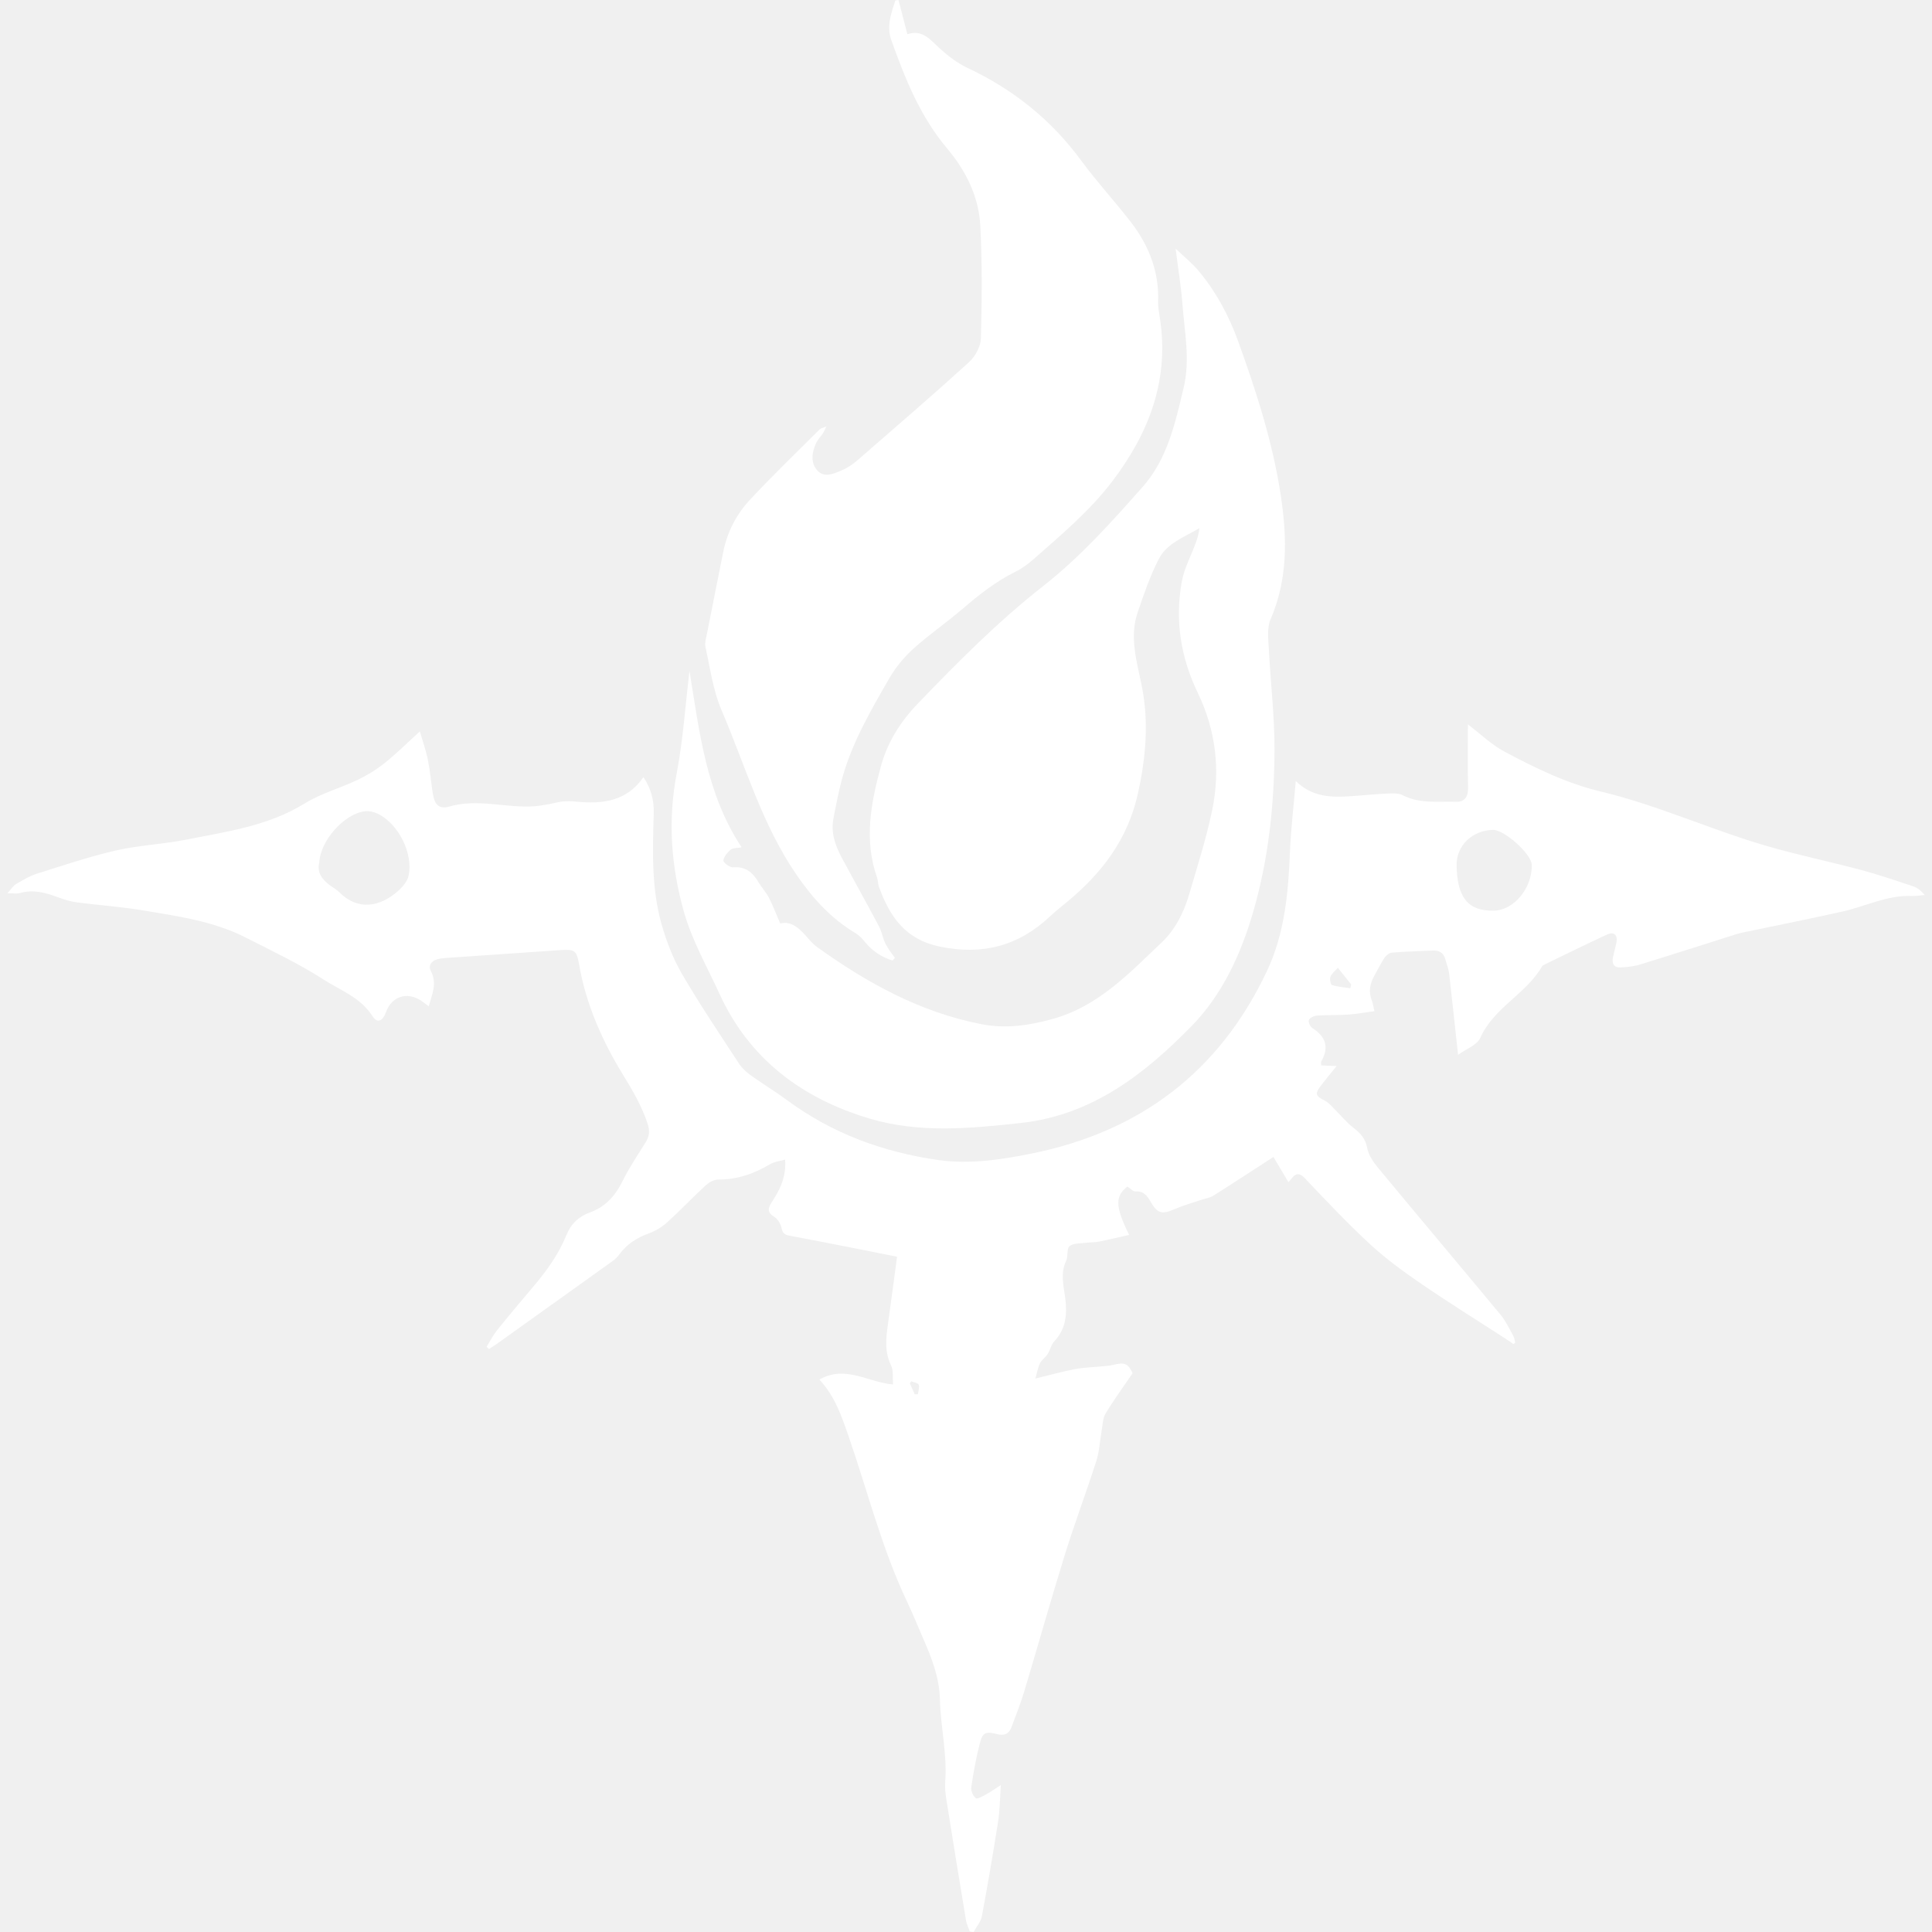
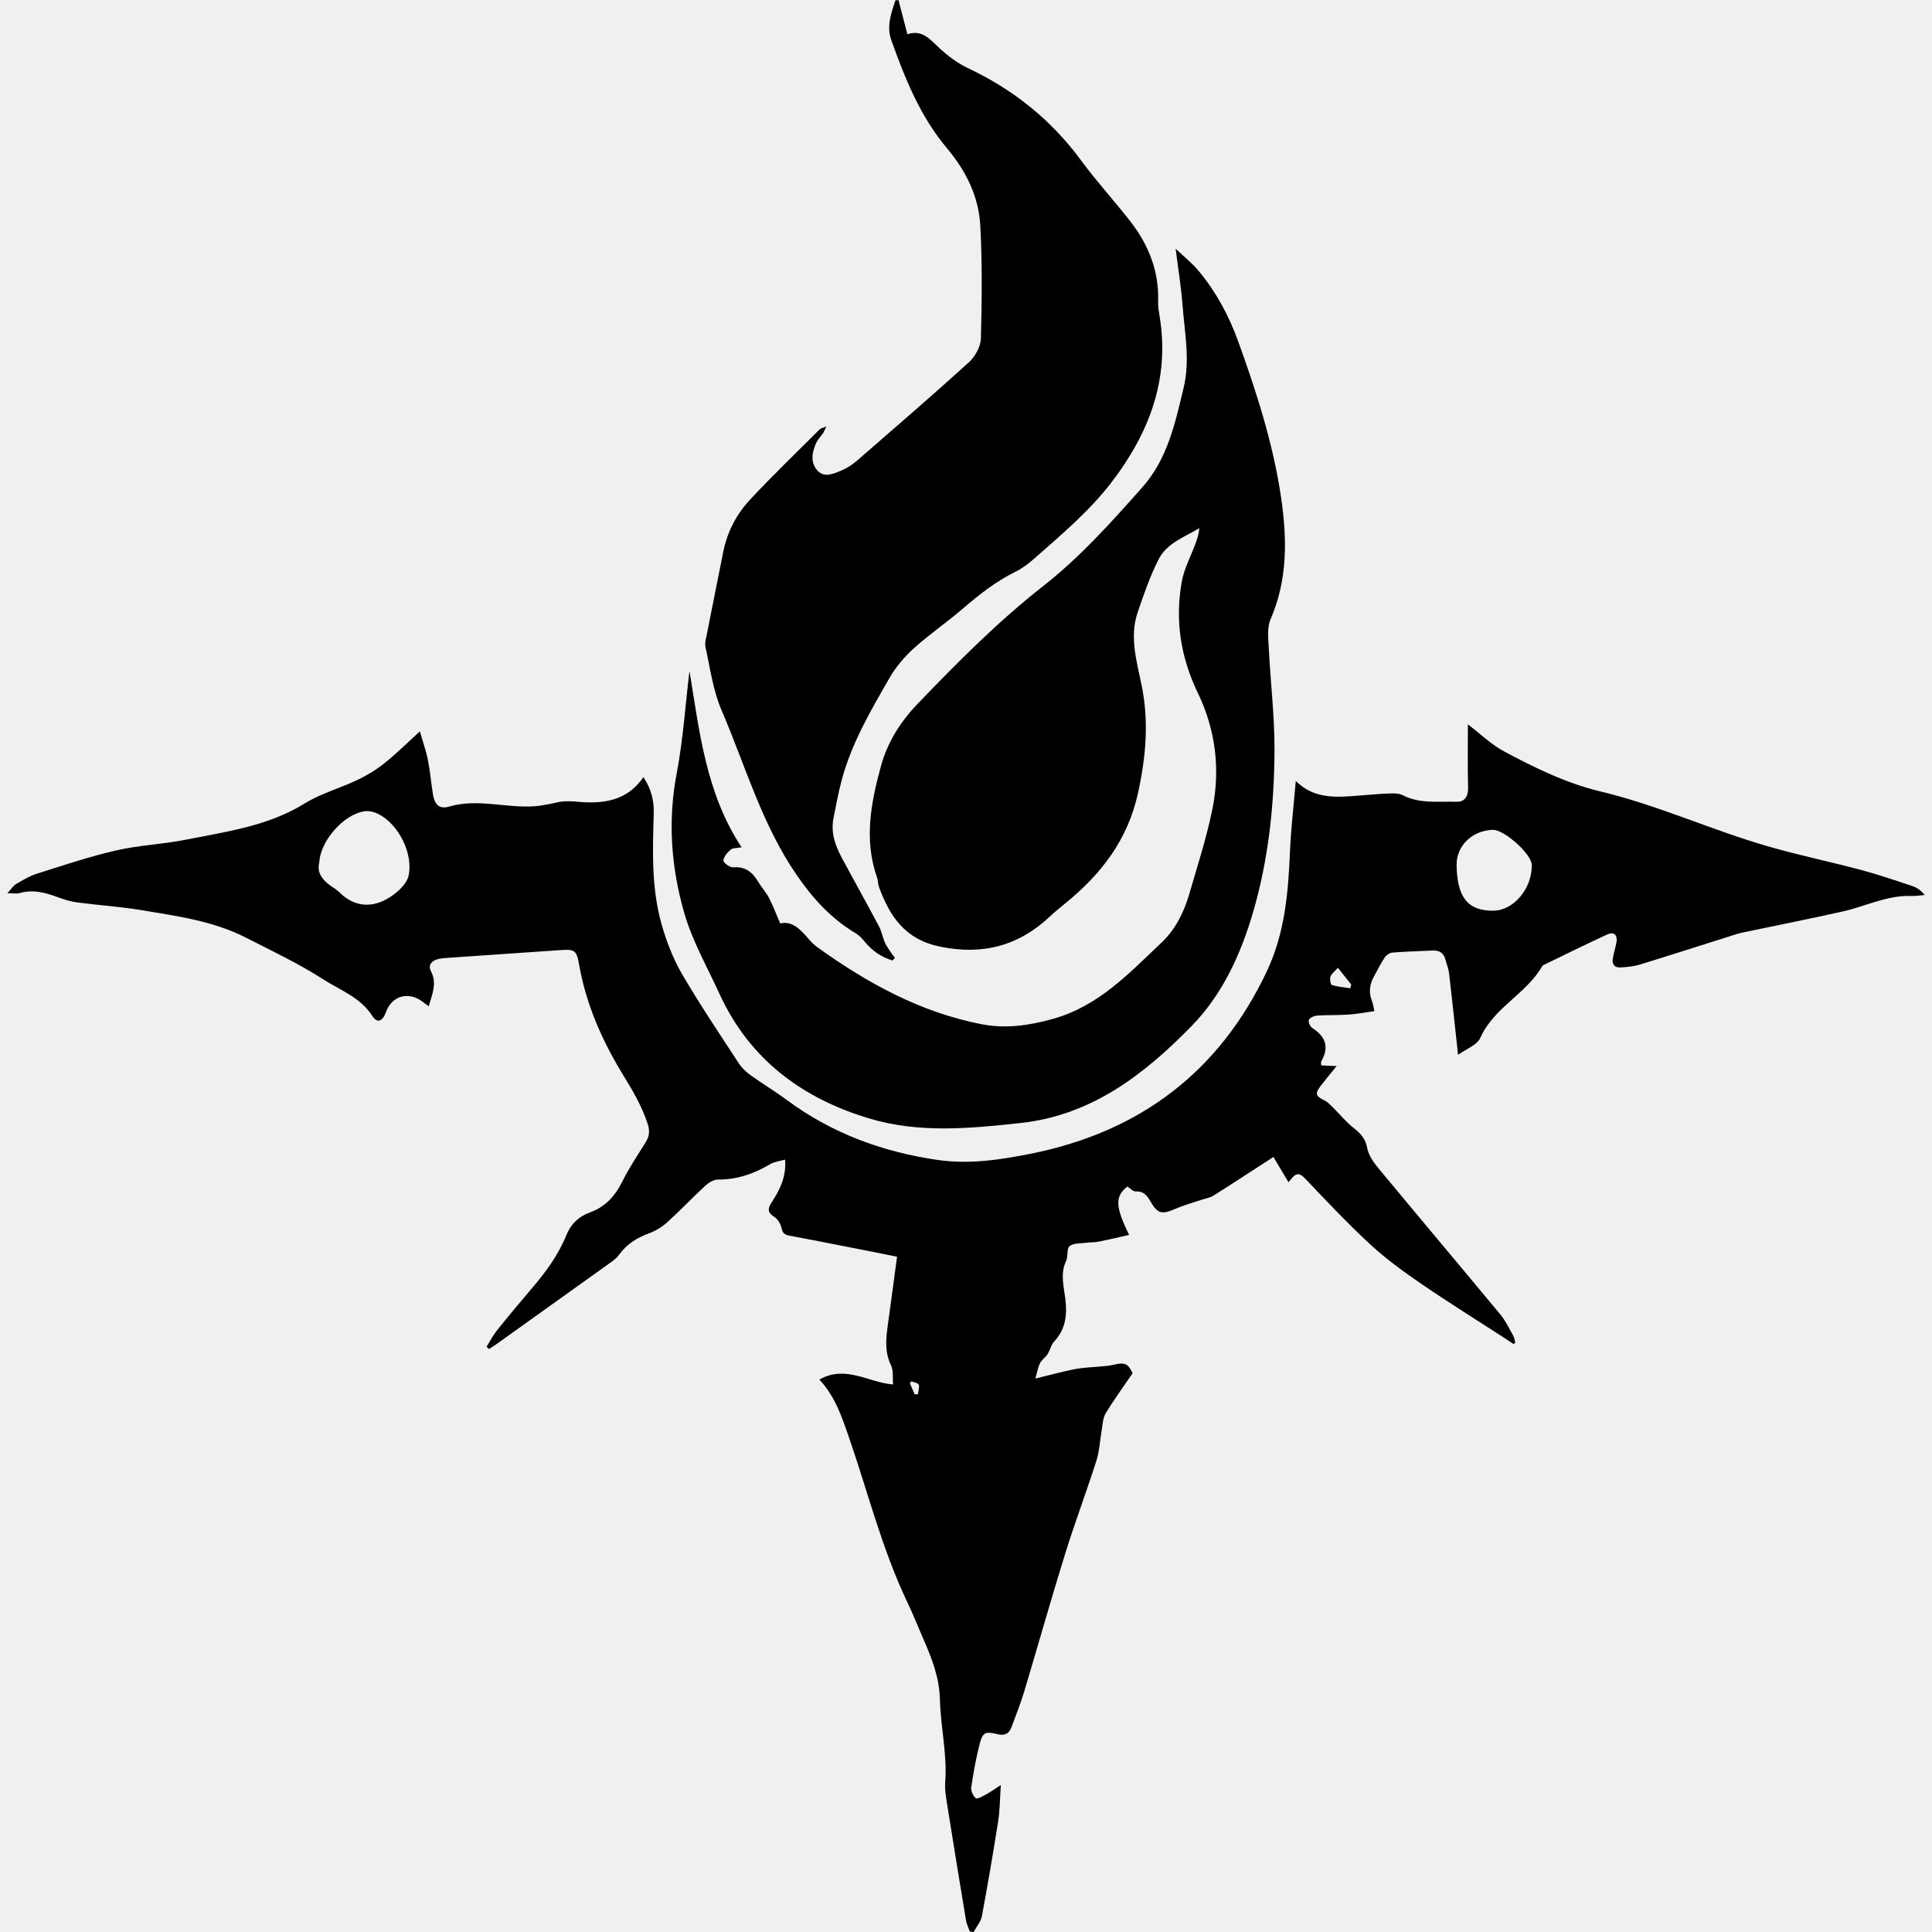
<svg xmlns="http://www.w3.org/2000/svg" version="1.1" width="32" height="32" viewBox="0 0 32 32">
-   <path fill="#fff" d="M7.099 16.666c-0.058-0.043-0.094-0.072-0.132-0.097-0.229-0.147-0.48-0.063-0.572 0.19-0.059 0.162-0.146 0.196-0.229 0.067-0.196-0.307-0.531-0.424-0.812-0.605-0.406-0.262-0.848-0.469-1.279-0.69-0.545-0.278-1.145-0.358-1.737-0.457-0.353-0.058-0.711-0.081-1.065-0.128-0.109-0.014-0.216-0.049-0.32-0.087-0.202-0.075-0.404-0.13-0.621-0.068-0.049 0.015-0.106 0.004-0.21 0.004 0.067-0.072 0.097-0.124 0.142-0.151 0.109-0.063 0.219-0.132 0.338-0.17 0.438-0.138 0.873-0.285 1.32-0.388 0.377-0.087 0.771-0.101 1.151-0.177 0.676-0.134 1.364-0.225 1.973-0.601 0.271-0.167 0.591-0.254 0.881-0.393 0.157-0.075 0.309-0.168 0.444-0.277 0.194-0.154 0.369-0.329 0.583-0.524 0.051 0.175 0.104 0.324 0.134 0.477 0.037 0.183 0.052 0.371 0.081 0.555 0.029 0.182 0.104 0.262 0.272 0.213 0.477-0.139 0.949 0.032 1.424-0.006 0.084-0.006 0.166-0.024 0.249-0.038 0.070-0.013 0.138-0.034 0.207-0.040 0.075-0.006 0.152-0.005 0.228 0.003 0.433 0.042 0.833-0.006 1.108-0.406 0.13 0.194 0.177 0.387 0.171 0.602-0.018 0.612-0.040 1.229 0.127 1.825 0.081 0.288 0.192 0.577 0.342 0.835 0.295 0.506 0.624 0.993 0.944 1.484 0.048 0.073 0.118 0.138 0.19 0.19 0.197 0.142 0.406 0.267 0.601 0.411 0.749 0.555 1.594 0.864 2.51 0.995 0.519 0.073 1.033-0.005 1.537-0.106 1.799-0.361 3.117-1.353 3.905-3.023 0.297-0.629 0.354-1.3 0.382-1.98 0.016-0.382 0.062-0.763 0.096-1.169 0.318 0.314 0.7 0.268 1.079 0.239 0.162-0.013 0.323-0.028 0.485-0.033 0.070-0.003 0.149-0.001 0.207 0.029 0.285 0.147 0.592 0.099 0.891 0.109 0.14 0.005 0.195-0.096 0.192-0.233-0.009-0.351-0.003-0.701-0.003-1.049 0.21 0.159 0.388 0.335 0.6 0.448 0.507 0.271 1.027 0.526 1.592 0.662 0.947 0.226 1.832 0.635 2.764 0.906 0.514 0.149 1.039 0.257 1.555 0.395 0.292 0.078 0.578 0.176 0.865 0.272 0.072 0.024 0.134 0.076 0.191 0.143-0.073 0.006-0.147 0.019-0.22 0.016-0.406-0.015-0.766 0.175-1.148 0.259-0.528 0.118-1.058 0.223-1.587 0.334-0.049 0.010-0.1 0.020-0.147 0.034-0.538 0.17-1.076 0.343-1.615 0.509-0.104 0.032-0.216 0.042-0.325 0.048-0.105 0.005-0.142-0.063-0.123-0.161 0.016-0.085 0.042-0.167 0.058-0.251 0.023-0.124-0.039-0.186-0.153-0.134-0.353 0.162-0.701 0.335-1.052 0.505-0.009 0.004-0.019 0.010-0.024 0.019-0.263 0.461-0.8 0.683-1.025 1.187-0.054 0.123-0.239 0.187-0.369 0.282-0.051-0.461-0.096-0.903-0.148-1.346-0.009-0.080-0.042-0.156-0.062-0.234-0.029-0.111-0.105-0.153-0.215-0.147-0.223 0.011-0.445 0.016-0.667 0.034-0.044 0.004-0.099 0.044-0.125 0.084-0.062 0.091-0.109 0.194-0.165 0.29-0.077 0.134-0.106 0.271-0.046 0.42 0.019 0.046 0.024 0.097 0.042 0.176-0.149 0.020-0.29 0.047-0.433 0.057-0.171 0.011-0.344 0.005-0.515 0.016-0.049 0.004-0.119 0.034-0.137 0.072-0.014 0.030 0.021 0.113 0.058 0.135 0.223 0.142 0.281 0.319 0.147 0.552-0.009 0.015-0.001 0.039-0.001 0.066 0.077 0.004 0.152 0.008 0.256 0.011-0.094 0.115-0.175 0.214-0.254 0.315-0.111 0.142-0.099 0.182 0.059 0.258 0.047 0.023 0.085 0.065 0.123 0.102 0.116 0.115 0.221 0.245 0.349 0.347 0.116 0.091 0.2 0.177 0.229 0.335 0.021 0.12 0.105 0.238 0.187 0.337 0.671 0.81 1.35 1.615 2.021 2.424 0.086 0.104 0.144 0.23 0.211 0.349 0.019 0.034 0.023 0.077 0.034 0.116-0.010 0.008-0.021 0.014-0.032 0.021-0.048-0.033-0.095-0.067-0.143-0.097-0.458-0.297-0.922-0.585-1.372-0.893-0.295-0.202-0.588-0.414-0.85-0.655-0.378-0.349-0.733-0.726-1.088-1.1-0.14-0.148-0.194-0.018-0.272 0.065-0.084-0.139-0.165-0.276-0.249-0.418-0.343 0.221-0.667 0.435-0.996 0.642-0.061 0.038-0.138 0.047-0.207 0.071-0.143 0.048-0.288 0.089-0.426 0.148-0.219 0.095-0.29 0.080-0.407-0.123-0.056-0.096-0.113-0.175-0.245-0.167-0.044 0.003-0.091-0.052-0.138-0.081-0.206 0.161-0.204 0.328 0.029 0.801-0.172 0.039-0.335 0.078-0.501 0.111-0.070 0.014-0.142 0.010-0.211 0.019-0.095 0.013-0.211 0.004-0.275 0.056-0.051 0.042-0.020 0.17-0.057 0.245-0.1 0.21-0.038 0.419-0.013 0.626 0.032 0.263 0.009 0.502-0.183 0.706-0.053 0.056-0.068 0.145-0.111 0.213-0.034 0.053-0.096 0.091-0.124 0.147-0.034 0.066-0.046 0.143-0.078 0.256 0.247-0.059 0.448-0.116 0.654-0.156 0.151-0.028 0.307-0.032 0.461-0.047 0.054-0.005 0.11-0.009 0.163-0.021 0.204-0.051 0.254-0.027 0.333 0.135-0.159 0.234-0.313 0.444-0.447 0.666-0.047 0.077-0.048 0.183-0.065 0.277-0.030 0.168-0.037 0.343-0.087 0.504-0.166 0.52-0.359 1.030-0.521 1.551-0.235 0.757-0.449 1.52-0.677 2.279-0.059 0.197-0.138 0.39-0.209 0.585-0.042 0.116-0.123 0.147-0.24 0.116-0.191-0.048-0.239-0.029-0.287 0.161-0.061 0.237-0.105 0.48-0.14 0.721-0.009 0.057 0.030 0.142 0.076 0.18 0.023 0.019 0.113-0.032 0.166-0.061 0.073-0.039 0.142-0.089 0.248-0.157-0.016 0.233-0.016 0.423-0.046 0.609-0.082 0.523-0.171 1.043-0.268 1.563-0.018 0.094-0.091 0.176-0.138 0.263-0.021-0.004-0.042-0.008-0.063-0.011-0.021-0.062-0.053-0.124-0.063-0.189-0.11-0.658-0.216-1.316-0.321-1.975-0.016-0.1-0.030-0.202-0.023-0.302 0.037-0.463-0.076-0.917-0.087-1.374-0.009-0.366-0.132-0.677-0.271-0.996-0.091-0.209-0.175-0.42-0.273-0.625-0.416-0.876-0.649-1.814-0.964-2.726-0.116-0.335-0.226-0.671-0.488-0.953 0.433-0.247 0.807 0.048 1.22 0.081-0.010-0.11 0.009-0.228-0.033-0.315-0.108-0.22-0.086-0.442-0.054-0.668 0.052-0.371 0.1-0.741 0.153-1.133-0.271-0.054-0.537-0.108-0.801-0.159-0.328-0.065-0.655-0.128-0.983-0.19-0.068-0.013-0.11-0.034-0.127-0.118-0.014-0.072-0.065-0.158-0.125-0.195-0.118-0.072-0.102-0.143-0.042-0.237 0.135-0.205 0.245-0.419 0.224-0.709-0.087 0.025-0.178 0.033-0.249 0.076-0.267 0.158-0.545 0.256-0.862 0.254-0.070 0-0.153 0.049-0.209 0.1-0.215 0.199-0.418 0.414-0.635 0.61-0.087 0.078-0.195 0.143-0.305 0.183-0.196 0.072-0.362 0.177-0.486 0.347-0.032 0.044-0.073 0.084-0.118 0.115-0.642 0.459-1.283 0.917-1.925 1.377-0.038 0.027-0.077 0.049-0.116 0.075-0.014-0.013-0.027-0.025-0.040-0.038 0.059-0.094 0.11-0.194 0.18-0.28 0.19-0.237 0.385-0.469 0.582-0.701 0.228-0.267 0.431-0.548 0.564-0.876 0.072-0.178 0.202-0.3 0.383-0.366 0.258-0.092 0.423-0.276 0.543-0.52 0.109-0.221 0.249-0.428 0.38-0.638 0.062-0.1 0.077-0.186 0.037-0.309-0.096-0.292-0.245-0.548-0.405-0.807-0.347-0.567-0.616-1.17-0.731-1.833-0.042-0.237-0.072-0.256-0.314-0.239-0.626 0.043-1.251 0.085-1.878 0.129-0.056 0.004-0.113 0.009-0.165 0.025-0.097 0.032-0.147 0.105-0.095 0.2 0.101 0.2 0.018 0.375-0.038 0.574zM5.287 14.292c-0.040 0.166 0.054 0.282 0.19 0.38 0.049 0.035 0.104 0.066 0.146 0.109 0.309 0.307 0.668 0.239 0.962-0.016 0.080-0.070 0.163-0.166 0.183-0.263 0.078-0.368-0.168-0.854-0.506-1.022-0.065-0.032-0.147-0.052-0.216-0.043-0.344 0.039-0.747 0.492-0.758 0.857zM24.126 14.329c0.008 0.537 0.187 0.759 0.61 0.755 0.335-0.003 0.642-0.368 0.635-0.759-0.003-0.177-0.453-0.583-0.643-0.58-0.343 0.008-0.606 0.263-0.602 0.583zM22.365 16.369c0.005-0.021 0.010-0.042 0.015-0.063-0.071-0.089-0.142-0.177-0.22-0.276-0.051 0.057-0.104 0.095-0.124 0.147-0.015 0.039 0.003 0.132 0.025 0.138 0.097 0.030 0.202 0.038 0.304 0.054zM15.151 23.094c0.018 0 0.034 0 0.052 0 0.006-0.054 0.030-0.114 0.014-0.159-0.010-0.029-0.080-0.038-0.123-0.056-0.008 0.011-0.016 0.021-0.024 0.033 0.027 0.061 0.053 0.121 0.081 0.182z" />
-   <path fill="#fff" d="M11.42 11.114c0.165 0.998 0.27 2.021 0.863 2.92-0.081 0.015-0.147 0.009-0.181 0.039-0.054 0.047-0.115 0.116-0.12 0.18-0.003 0.035 0.106 0.116 0.159 0.113 0.204-0.018 0.323 0.080 0.418 0.24 0.053 0.091 0.129 0.171 0.177 0.264 0.067 0.13 0.119 0.268 0.187 0.426 0.192-0.051 0.335 0.097 0.473 0.259 0.042 0.049 0.090 0.097 0.143 0.135 0.824 0.591 1.699 1.074 2.708 1.272 0.404 0.080 0.785 0.027 1.189-0.085 0.764-0.213 1.265-0.758 1.802-1.264 0.227-0.214 0.368-0.495 0.457-0.795 0.135-0.466 0.286-0.929 0.383-1.402 0.138-0.667 0.058-1.325-0.238-1.938-0.285-0.591-0.381-1.205-0.266-1.844 0.039-0.219 0.153-0.425 0.23-0.638 0.028-0.077 0.053-0.157 0.061-0.248-0.247 0.148-0.537 0.248-0.672 0.511-0.144 0.28-0.247 0.582-0.349 0.882-0.142 0.414-0.013 0.819 0.068 1.225 0.119 0.595 0.067 1.176-0.063 1.77-0.17 0.771-0.602 1.332-1.187 1.812-0.090 0.073-0.181 0.147-0.266 0.226-0.521 0.492-1.116 0.652-1.828 0.505-0.574-0.118-0.829-0.497-1.008-0.984-0.019-0.052-0.016-0.111-0.034-0.163-0.219-0.623-0.101-1.234 0.065-1.842 0.109-0.4 0.326-0.74 0.61-1.035 0.659-0.686 1.33-1.362 2.080-1.95 0.612-0.48 1.129-1.058 1.642-1.637 0.415-0.468 0.542-1.060 0.682-1.647 0.111-0.464 0.015-0.916-0.019-1.372-0.023-0.3-0.072-0.597-0.114-0.93 0.138 0.132 0.28 0.243 0.391 0.38 0.283 0.342 0.491 0.731 0.642 1.146 0.304 0.841 0.58 1.694 0.712 2.583 0.102 0.686 0.114 1.368-0.172 2.028-0.062 0.142-0.038 0.328-0.029 0.492 0.028 0.561 0.096 1.121 0.094 1.682-0.005 0.902-0.099 1.797-0.352 2.669-0.204 0.705-0.514 1.377-1.020 1.894-0.778 0.795-1.647 1.477-2.829 1.607-0.84 0.092-1.682 0.172-2.499-0.071-1.117-0.331-1.998-0.982-2.496-2.074-0.201-0.44-0.447-0.869-0.58-1.331-0.218-0.757-0.277-1.534-0.124-2.324 0.105-0.557 0.142-1.125 0.21-1.687z" />
-   <path fill="#fff" d="M14.784 15.909c-0.181-0.054-0.333-0.156-0.457-0.306-0.043-0.052-0.090-0.106-0.146-0.14-0.409-0.243-0.715-0.576-0.984-0.968-0.58-0.841-0.852-1.816-1.248-2.737-0.139-0.325-0.187-0.691-0.264-1.041-0.016-0.073 0.013-0.159 0.028-0.238 0.087-0.447 0.178-0.892 0.266-1.337 0.066-0.332 0.219-0.625 0.445-0.867 0.372-0.399 0.767-0.778 1.153-1.164 0.018-0.018 0.048-0.021 0.11-0.048-0.030 0.062-0.040 0.090-0.057 0.115-0.037 0.054-0.086 0.103-0.113 0.161-0.071 0.156-0.096 0.328 0.025 0.458 0.113 0.121 0.268 0.049 0.396-0.005 0.096-0.040 0.187-0.101 0.267-0.171 0.619-0.538 1.24-1.073 1.846-1.623 0.102-0.094 0.192-0.258 0.196-0.394 0.016-0.621 0.023-1.244-0.010-1.864-0.025-0.481-0.237-0.91-0.547-1.278-0.447-0.53-0.698-1.155-0.926-1.794-0.084-0.234-0.003-0.448 0.066-0.662 0.018-0.001 0.035-0.004 0.052-0.005 0.047 0.181 0.094 0.362 0.147 0.566 0.252-0.085 0.382 0.095 0.54 0.239 0.137 0.124 0.29 0.24 0.456 0.319 0.758 0.356 1.387 0.859 1.884 1.536 0.257 0.35 0.554 0.671 0.82 1.015 0.299 0.387 0.471 0.822 0.453 1.321-0.003 0.085 0.014 0.171 0.027 0.256 0.165 1.033-0.176 1.918-0.79 2.724-0.371 0.487-0.838 0.877-1.292 1.278-0.094 0.082-0.197 0.161-0.31 0.216-0.326 0.161-0.605 0.382-0.878 0.617-0.261 0.224-0.547 0.419-0.802 0.649-0.154 0.139-0.297 0.307-0.401 0.487-0.313 0.543-0.631 1.084-0.795 1.698-0.056 0.21-0.096 0.424-0.137 0.636-0.044 0.23 0.028 0.442 0.134 0.64 0.205 0.383 0.418 0.763 0.621 1.146 0.042 0.078 0.058 0.17 0.091 0.252 0.020 0.049 0.051 0.096 0.080 0.142 0.028 0.043 0.061 0.084 0.092 0.125-0.011 0.016-0.025 0.032-0.039 0.046z" />
+   <path d="M7.099 16.666c-0.058-0.043-0.094-0.072-0.132-0.097-0.229-0.147-0.48-0.063-0.572 0.19-0.059 0.162-0.146 0.196-0.229 0.067-0.196-0.307-0.531-0.424-0.812-0.605-0.406-0.262-0.848-0.469-1.279-0.69-0.545-0.278-1.145-0.358-1.737-0.457-0.353-0.058-0.711-0.081-1.065-0.128-0.109-0.014-0.216-0.049-0.32-0.087-0.202-0.075-0.404-0.13-0.621-0.068-0.049 0.015-0.106 0.004-0.21 0.004 0.067-0.072 0.097-0.124 0.142-0.151 0.109-0.063 0.219-0.132 0.338-0.17 0.438-0.138 0.873-0.285 1.32-0.388 0.377-0.087 0.771-0.101 1.151-0.177 0.676-0.134 1.364-0.225 1.973-0.601 0.271-0.167 0.591-0.254 0.881-0.393 0.157-0.075 0.309-0.168 0.444-0.277 0.194-0.154 0.369-0.329 0.583-0.524 0.051 0.175 0.104 0.324 0.134 0.477 0.037 0.183 0.052 0.371 0.081 0.555 0.029 0.182 0.104 0.262 0.272 0.213 0.477-0.139 0.949 0.032 1.424-0.006 0.084-0.006 0.166-0.024 0.249-0.038 0.070-0.013 0.138-0.034 0.207-0.040 0.075-0.006 0.152-0.005 0.228 0.003 0.433 0.042 0.833-0.006 1.108-0.406 0.13 0.194 0.177 0.387 0.171 0.602-0.018 0.612-0.040 1.229 0.127 1.825 0.081 0.288 0.192 0.577 0.342 0.835 0.295 0.506 0.624 0.993 0.944 1.484 0.048 0.073 0.118 0.138 0.19 0.19 0.197 0.142 0.406 0.267 0.601 0.411 0.749 0.555 1.594 0.864 2.51 0.995 0.519 0.073 1.033-0.005 1.537-0.106 1.799-0.361 3.117-1.353 3.905-3.023 0.297-0.629 0.354-1.3 0.382-1.98 0.016-0.382 0.062-0.763 0.096-1.169 0.318 0.314 0.7 0.268 1.079 0.239 0.162-0.013 0.323-0.028 0.485-0.033 0.070-0.003 0.149-0.001 0.207 0.029 0.285 0.147 0.592 0.099 0.891 0.109 0.14 0.005 0.195-0.096 0.192-0.233-0.009-0.351-0.003-0.701-0.003-1.049 0.21 0.159 0.388 0.335 0.6 0.448 0.507 0.271 1.027 0.526 1.592 0.662 0.947 0.226 1.832 0.635 2.764 0.906 0.514 0.149 1.039 0.257 1.555 0.395 0.292 0.078 0.578 0.176 0.865 0.272 0.072 0.024 0.134 0.076 0.191 0.143-0.073 0.006-0.147 0.019-0.22 0.016-0.406-0.015-0.766 0.175-1.148 0.259-0.528 0.118-1.058 0.223-1.587 0.334-0.049 0.010-0.1 0.020-0.147 0.034-0.538 0.17-1.076 0.343-1.615 0.509-0.104 0.032-0.216 0.042-0.325 0.048-0.105 0.005-0.142-0.063-0.123-0.161 0.016-0.085 0.042-0.167 0.058-0.251 0.023-0.124-0.039-0.186-0.153-0.134-0.353 0.162-0.701 0.335-1.052 0.505-0.009 0.004-0.019 0.010-0.024 0.019-0.263 0.461-0.8 0.683-1.025 1.187-0.054 0.123-0.239 0.187-0.369 0.282-0.051-0.461-0.096-0.903-0.148-1.346-0.009-0.080-0.042-0.156-0.062-0.234-0.029-0.111-0.105-0.153-0.215-0.147-0.223 0.011-0.445 0.016-0.667 0.034-0.044 0.004-0.099 0.044-0.125 0.084-0.062 0.091-0.109 0.194-0.165 0.29-0.077 0.134-0.106 0.271-0.046 0.42 0.019 0.046 0.024 0.097 0.042 0.176-0.149 0.020-0.29 0.047-0.433 0.057-0.171 0.011-0.344 0.005-0.515 0.016-0.049 0.004-0.119 0.034-0.137 0.072-0.014 0.030 0.021 0.113 0.058 0.135 0.223 0.142 0.281 0.319 0.147 0.552-0.009 0.015-0.001 0.039-0.001 0.066 0.077 0.004 0.152 0.008 0.256 0.011-0.094 0.115-0.175 0.214-0.254 0.315-0.111 0.142-0.099 0.182 0.059 0.258 0.047 0.023 0.085 0.065 0.123 0.102 0.116 0.115 0.221 0.245 0.349 0.347 0.116 0.091 0.2 0.177 0.229 0.335 0.021 0.12 0.105 0.238 0.187 0.337 0.671 0.81 1.35 1.615 2.021 2.424 0.086 0.104 0.144 0.23 0.211 0.349 0.019 0.034 0.023 0.077 0.034 0.116-0.010 0.008-0.021 0.014-0.032 0.021-0.048-0.033-0.095-0.067-0.143-0.097-0.458-0.297-0.922-0.585-1.372-0.893-0.295-0.202-0.588-0.414-0.85-0.655-0.378-0.349-0.733-0.726-1.088-1.1-0.14-0.148-0.194-0.018-0.272 0.065-0.084-0.139-0.165-0.276-0.249-0.418-0.343 0.221-0.667 0.435-0.996 0.642-0.061 0.038-0.138 0.047-0.207 0.071-0.143 0.048-0.288 0.089-0.426 0.148-0.219 0.095-0.29 0.080-0.407-0.123-0.056-0.096-0.113-0.175-0.245-0.167-0.044 0.003-0.091-0.052-0.138-0.081-0.206 0.161-0.204 0.328 0.029 0.801-0.172 0.039-0.335 0.078-0.501 0.111-0.070 0.014-0.142 0.010-0.211 0.019-0.095 0.013-0.211 0.004-0.275 0.056-0.051 0.042-0.020 0.17-0.057 0.245-0.1 0.21-0.038 0.419-0.013 0.626 0.032 0.263 0.009 0.502-0.183 0.706-0.053 0.056-0.068 0.145-0.111 0.213-0.034 0.053-0.096 0.091-0.124 0.147-0.034 0.066-0.046 0.143-0.078 0.256 0.247-0.059 0.448-0.116 0.654-0.156 0.151-0.028 0.307-0.032 0.461-0.047 0.054-0.005 0.11-0.009 0.163-0.021 0.204-0.051 0.254-0.027 0.333 0.135-0.159 0.234-0.313 0.444-0.447 0.666-0.047 0.077-0.048 0.183-0.065 0.277-0.030 0.168-0.037 0.343-0.087 0.504-0.166 0.52-0.359 1.030-0.521 1.551-0.235 0.757-0.449 1.52-0.677 2.279-0.059 0.197-0.138 0.39-0.209 0.585-0.042 0.116-0.123 0.147-0.24 0.116-0.191-0.048-0.239-0.029-0.287 0.161-0.061 0.237-0.105 0.48-0.14 0.721-0.009 0.057 0.030 0.142 0.076 0.18 0.023 0.019 0.113-0.032 0.166-0.061 0.073-0.039 0.142-0.089 0.248-0.157-0.016 0.233-0.016 0.423-0.046 0.609-0.082 0.523-0.171 1.043-0.268 1.563-0.018 0.094-0.091 0.176-0.138 0.263-0.021-0.004-0.042-0.008-0.063-0.011-0.021-0.062-0.053-0.124-0.063-0.189-0.11-0.658-0.216-1.316-0.321-1.975-0.016-0.1-0.030-0.202-0.023-0.302 0.037-0.463-0.076-0.917-0.087-1.374-0.009-0.366-0.132-0.677-0.271-0.996-0.091-0.209-0.175-0.42-0.273-0.625-0.416-0.876-0.649-1.814-0.964-2.726-0.116-0.335-0.226-0.671-0.488-0.953 0.433-0.247 0.807 0.048 1.22 0.081-0.010-0.11 0.009-0.228-0.033-0.315-0.108-0.22-0.086-0.442-0.054-0.668 0.052-0.371 0.1-0.741 0.153-1.133-0.271-0.054-0.537-0.108-0.801-0.159-0.328-0.065-0.655-0.128-0.983-0.19-0.068-0.013-0.11-0.034-0.127-0.118-0.014-0.072-0.065-0.158-0.125-0.195-0.118-0.072-0.102-0.143-0.042-0.237 0.135-0.205 0.245-0.419 0.224-0.709-0.087 0.025-0.178 0.033-0.249 0.076-0.267 0.158-0.545 0.256-0.862 0.254-0.070 0-0.153 0.049-0.209 0.1-0.215 0.199-0.418 0.414-0.635 0.61-0.087 0.078-0.195 0.143-0.305 0.183-0.196 0.072-0.362 0.177-0.486 0.347-0.032 0.044-0.073 0.084-0.118 0.115-0.642 0.459-1.283 0.917-1.925 1.377-0.038 0.027-0.077 0.049-0.116 0.075-0.014-0.013-0.027-0.025-0.040-0.038 0.059-0.094 0.11-0.194 0.18-0.28 0.19-0.237 0.385-0.469 0.582-0.701 0.228-0.267 0.431-0.548 0.564-0.876 0.072-0.178 0.202-0.3 0.383-0.366 0.258-0.092 0.423-0.276 0.543-0.52 0.109-0.221 0.249-0.428 0.38-0.638 0.062-0.1 0.077-0.186 0.037-0.309-0.096-0.292-0.245-0.548-0.405-0.807-0.347-0.567-0.616-1.17-0.731-1.833-0.042-0.237-0.072-0.256-0.314-0.239-0.626 0.043-1.251 0.085-1.878 0.129-0.056 0.004-0.113 0.009-0.165 0.025-0.097 0.032-0.147 0.105-0.095 0.2 0.101 0.2 0.018 0.375-0.038 0.574zM5.287 14.292c-0.040 0.166 0.054 0.282 0.19 0.38 0.049 0.035 0.104 0.066 0.146 0.109 0.309 0.307 0.668 0.239 0.962-0.016 0.080-0.070 0.163-0.166 0.183-0.263 0.078-0.368-0.168-0.854-0.506-1.022-0.065-0.032-0.147-0.052-0.216-0.043-0.344 0.039-0.747 0.492-0.758 0.857zM24.126 14.329c0.008 0.537 0.187 0.759 0.61 0.755 0.335-0.003 0.642-0.368 0.635-0.759-0.003-0.177-0.453-0.583-0.643-0.58-0.343 0.008-0.606 0.263-0.602 0.583zM22.365 16.369c0.005-0.021 0.010-0.042 0.015-0.063-0.071-0.089-0.142-0.177-0.22-0.276-0.051 0.057-0.104 0.095-0.124 0.147-0.015 0.039 0.003 0.132 0.025 0.138 0.097 0.030 0.202 0.038 0.304 0.054zM15.151 23.094c0.018 0 0.034 0 0.052 0 0.006-0.054 0.030-0.114 0.014-0.159-0.010-0.029-0.080-0.038-0.123-0.056-0.008 0.011-0.016 0.021-0.024 0.033 0.027 0.061 0.053 0.121 0.081 0.182z" />
+   <path d="M11.42 11.114c0.165 0.998 0.27 2.021 0.863 2.92-0.081 0.015-0.147 0.009-0.181 0.039-0.054 0.047-0.115 0.116-0.12 0.18-0.003 0.035 0.106 0.116 0.159 0.113 0.204-0.018 0.323 0.080 0.418 0.24 0.053 0.091 0.129 0.171 0.177 0.264 0.067 0.13 0.119 0.268 0.187 0.426 0.192-0.051 0.335 0.097 0.473 0.259 0.042 0.049 0.090 0.097 0.143 0.135 0.824 0.591 1.699 1.074 2.708 1.272 0.404 0.080 0.785 0.027 1.189-0.085 0.764-0.213 1.265-0.758 1.802-1.264 0.227-0.214 0.368-0.495 0.457-0.795 0.135-0.466 0.286-0.929 0.383-1.402 0.138-0.667 0.058-1.325-0.238-1.938-0.285-0.591-0.381-1.205-0.266-1.844 0.039-0.219 0.153-0.425 0.23-0.638 0.028-0.077 0.053-0.157 0.061-0.248-0.247 0.148-0.537 0.248-0.672 0.511-0.144 0.28-0.247 0.582-0.349 0.882-0.142 0.414-0.013 0.819 0.068 1.225 0.119 0.595 0.067 1.176-0.063 1.77-0.17 0.771-0.602 1.332-1.187 1.812-0.090 0.073-0.181 0.147-0.266 0.226-0.521 0.492-1.116 0.652-1.828 0.505-0.574-0.118-0.829-0.497-1.008-0.984-0.019-0.052-0.016-0.111-0.034-0.163-0.219-0.623-0.101-1.234 0.065-1.842 0.109-0.4 0.326-0.74 0.61-1.035 0.659-0.686 1.33-1.362 2.080-1.95 0.612-0.48 1.129-1.058 1.642-1.637 0.415-0.468 0.542-1.060 0.682-1.647 0.111-0.464 0.015-0.916-0.019-1.372-0.023-0.3-0.072-0.597-0.114-0.93 0.138 0.132 0.28 0.243 0.391 0.38 0.283 0.342 0.491 0.731 0.642 1.146 0.304 0.841 0.58 1.694 0.712 2.583 0.102 0.686 0.114 1.368-0.172 2.028-0.062 0.142-0.038 0.328-0.029 0.492 0.028 0.561 0.096 1.121 0.094 1.682-0.005 0.902-0.099 1.797-0.352 2.669-0.204 0.705-0.514 1.377-1.020 1.894-0.778 0.795-1.647 1.477-2.829 1.607-0.84 0.092-1.682 0.172-2.499-0.071-1.117-0.331-1.998-0.982-2.496-2.074-0.201-0.44-0.447-0.869-0.58-1.331-0.218-0.757-0.277-1.534-0.124-2.324 0.105-0.557 0.142-1.125 0.21-1.687z" />
+   <path d="M14.784 15.909c-0.181-0.054-0.333-0.156-0.457-0.306-0.043-0.052-0.090-0.106-0.146-0.14-0.409-0.243-0.715-0.576-0.984-0.968-0.58-0.841-0.852-1.816-1.248-2.737-0.139-0.325-0.187-0.691-0.264-1.041-0.016-0.073 0.013-0.159 0.028-0.238 0.087-0.447 0.178-0.892 0.266-1.337 0.066-0.332 0.219-0.625 0.445-0.867 0.372-0.399 0.767-0.778 1.153-1.164 0.018-0.018 0.048-0.021 0.11-0.048-0.030 0.062-0.040 0.090-0.057 0.115-0.037 0.054-0.086 0.103-0.113 0.161-0.071 0.156-0.096 0.328 0.025 0.458 0.113 0.121 0.268 0.049 0.396-0.005 0.096-0.040 0.187-0.101 0.267-0.171 0.619-0.538 1.24-1.073 1.846-1.623 0.102-0.094 0.192-0.258 0.196-0.394 0.016-0.621 0.023-1.244-0.010-1.864-0.025-0.481-0.237-0.91-0.547-1.278-0.447-0.53-0.698-1.155-0.926-1.794-0.084-0.234-0.003-0.448 0.066-0.662 0.018-0.001 0.035-0.004 0.052-0.005 0.047 0.181 0.094 0.362 0.147 0.566 0.252-0.085 0.382 0.095 0.54 0.239 0.137 0.124 0.29 0.24 0.456 0.319 0.758 0.356 1.387 0.859 1.884 1.536 0.257 0.35 0.554 0.671 0.82 1.015 0.299 0.387 0.471 0.822 0.453 1.321-0.003 0.085 0.014 0.171 0.027 0.256 0.165 1.033-0.176 1.918-0.79 2.724-0.371 0.487-0.838 0.877-1.292 1.278-0.094 0.082-0.197 0.161-0.31 0.216-0.326 0.161-0.605 0.382-0.878 0.617-0.261 0.224-0.547 0.419-0.802 0.649-0.154 0.139-0.297 0.307-0.401 0.487-0.313 0.543-0.631 1.084-0.795 1.698-0.056 0.21-0.096 0.424-0.137 0.636-0.044 0.23 0.028 0.442 0.134 0.64 0.205 0.383 0.418 0.763 0.621 1.146 0.042 0.078 0.058 0.17 0.091 0.252 0.020 0.049 0.051 0.096 0.080 0.142 0.028 0.043 0.061 0.084 0.092 0.125-0.011 0.016-0.025 0.032-0.039 0.046z" />
</svg>
